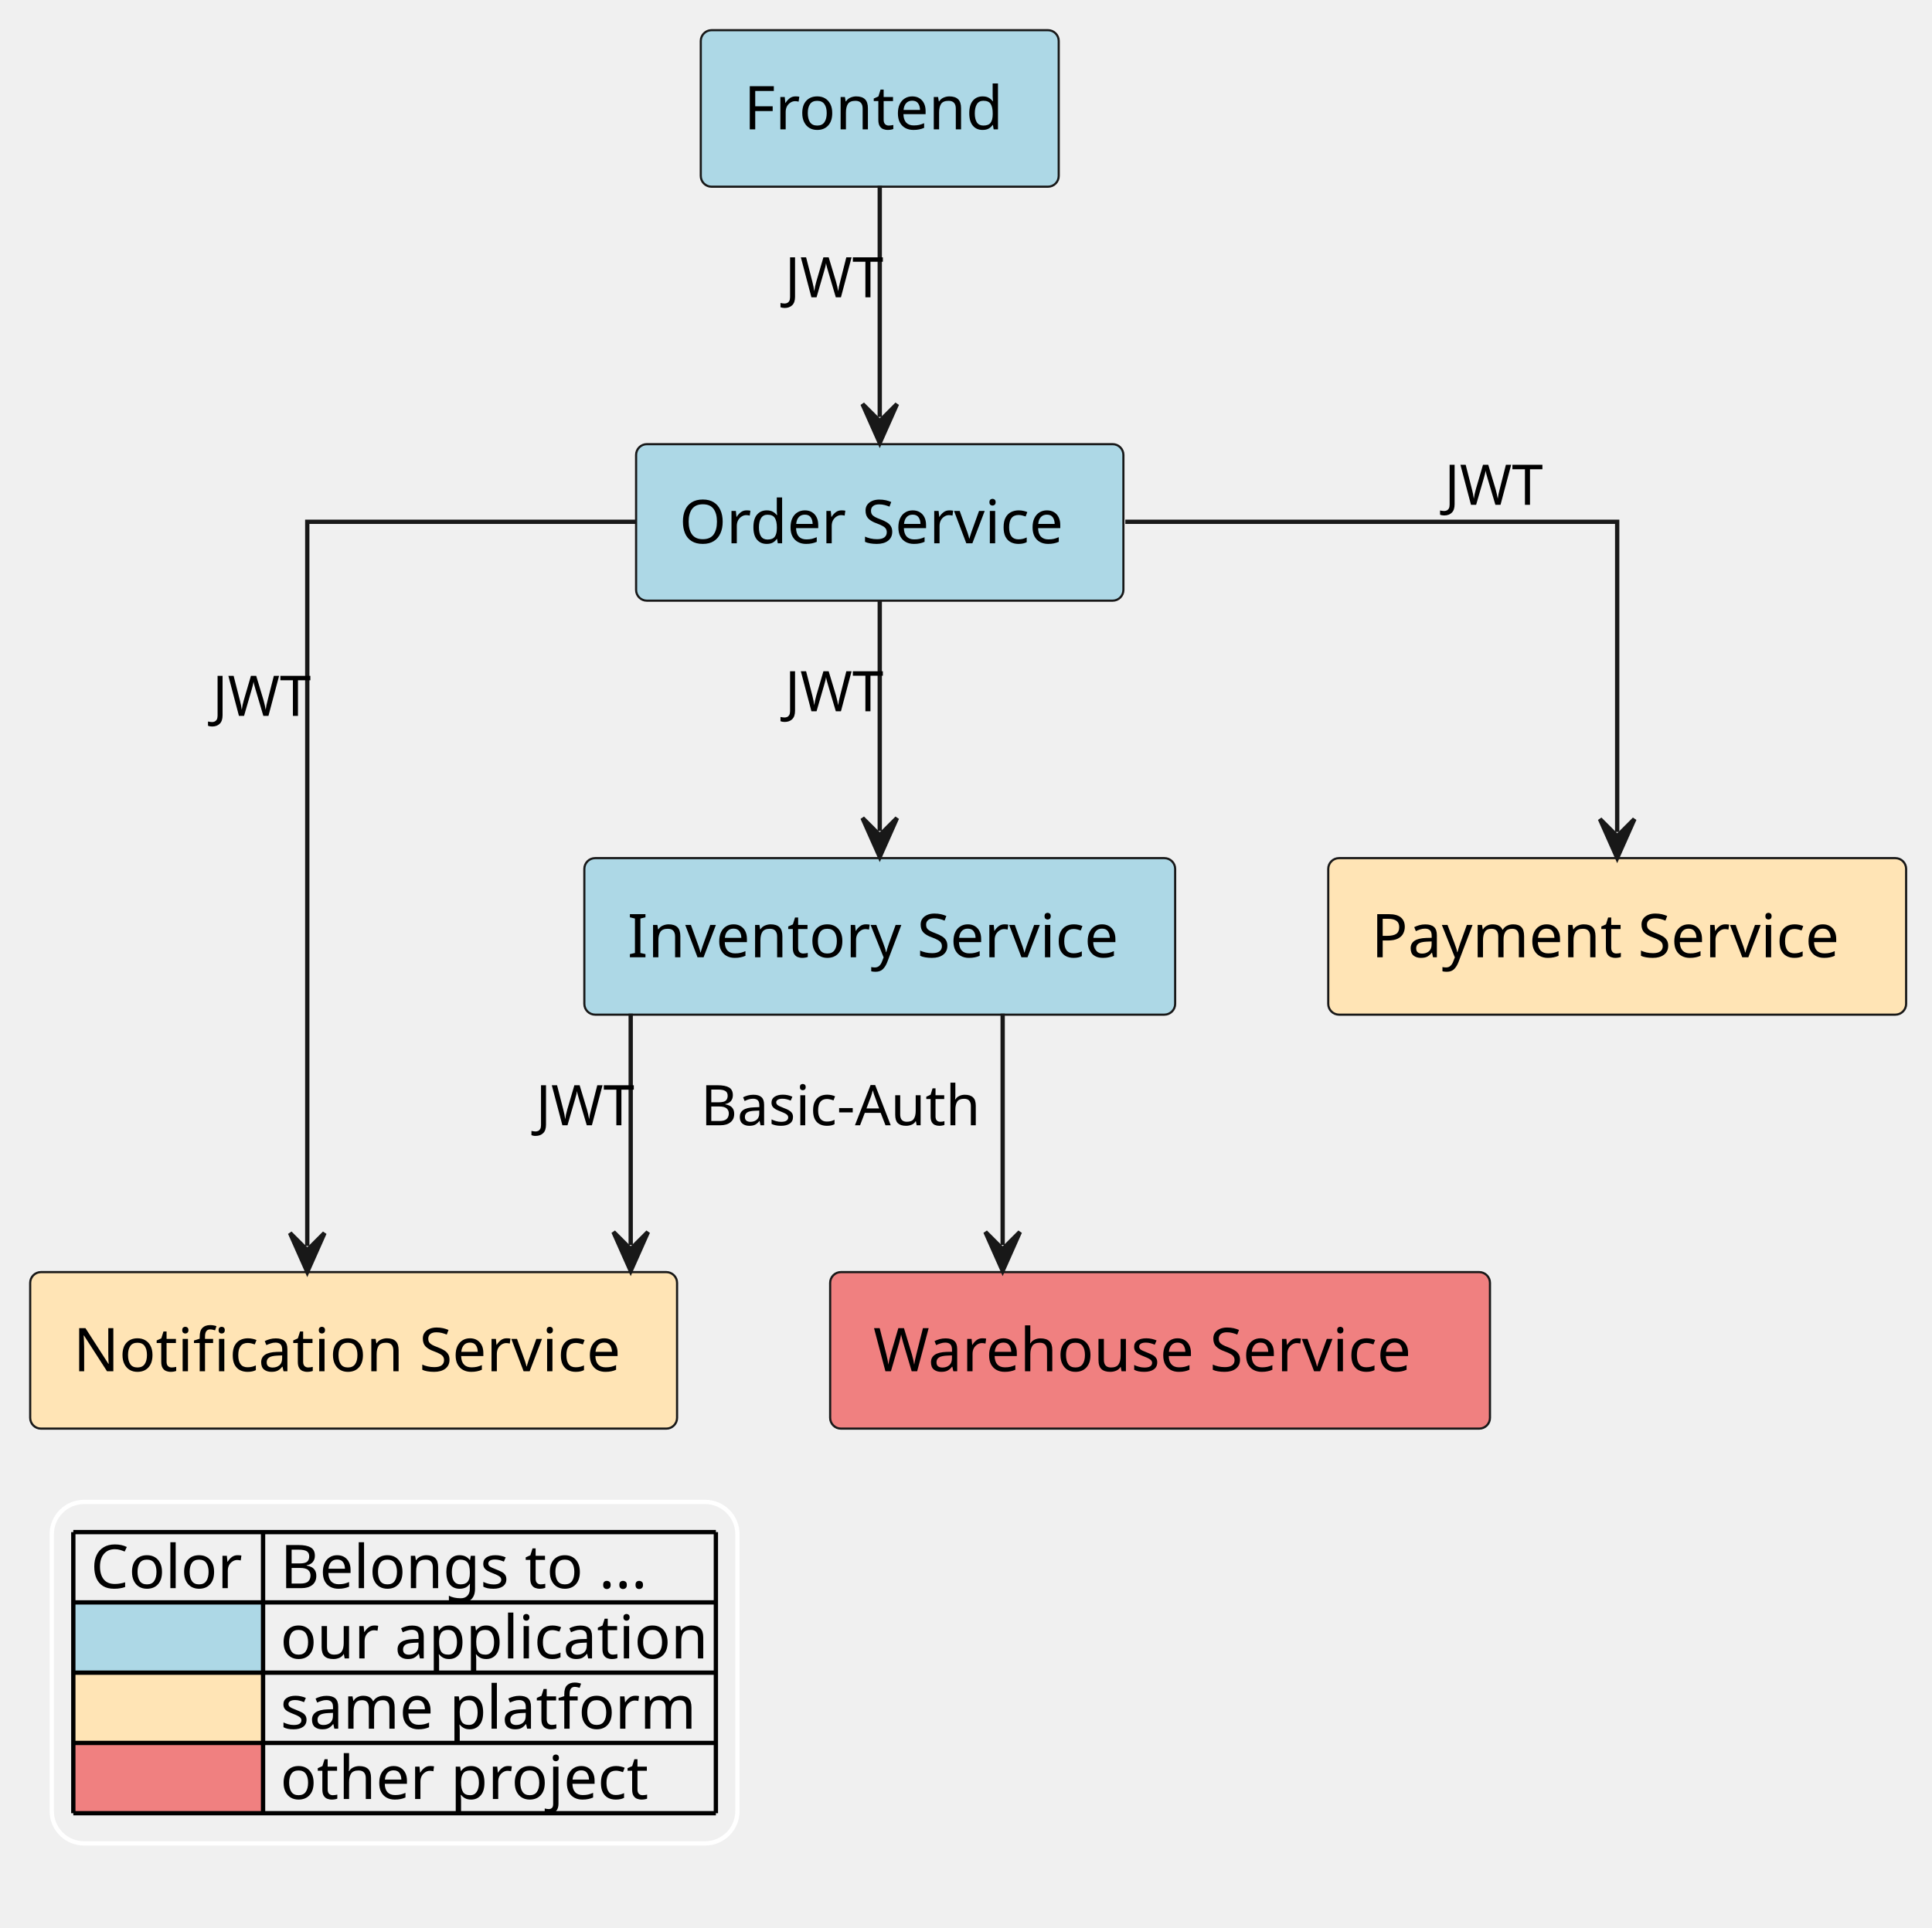
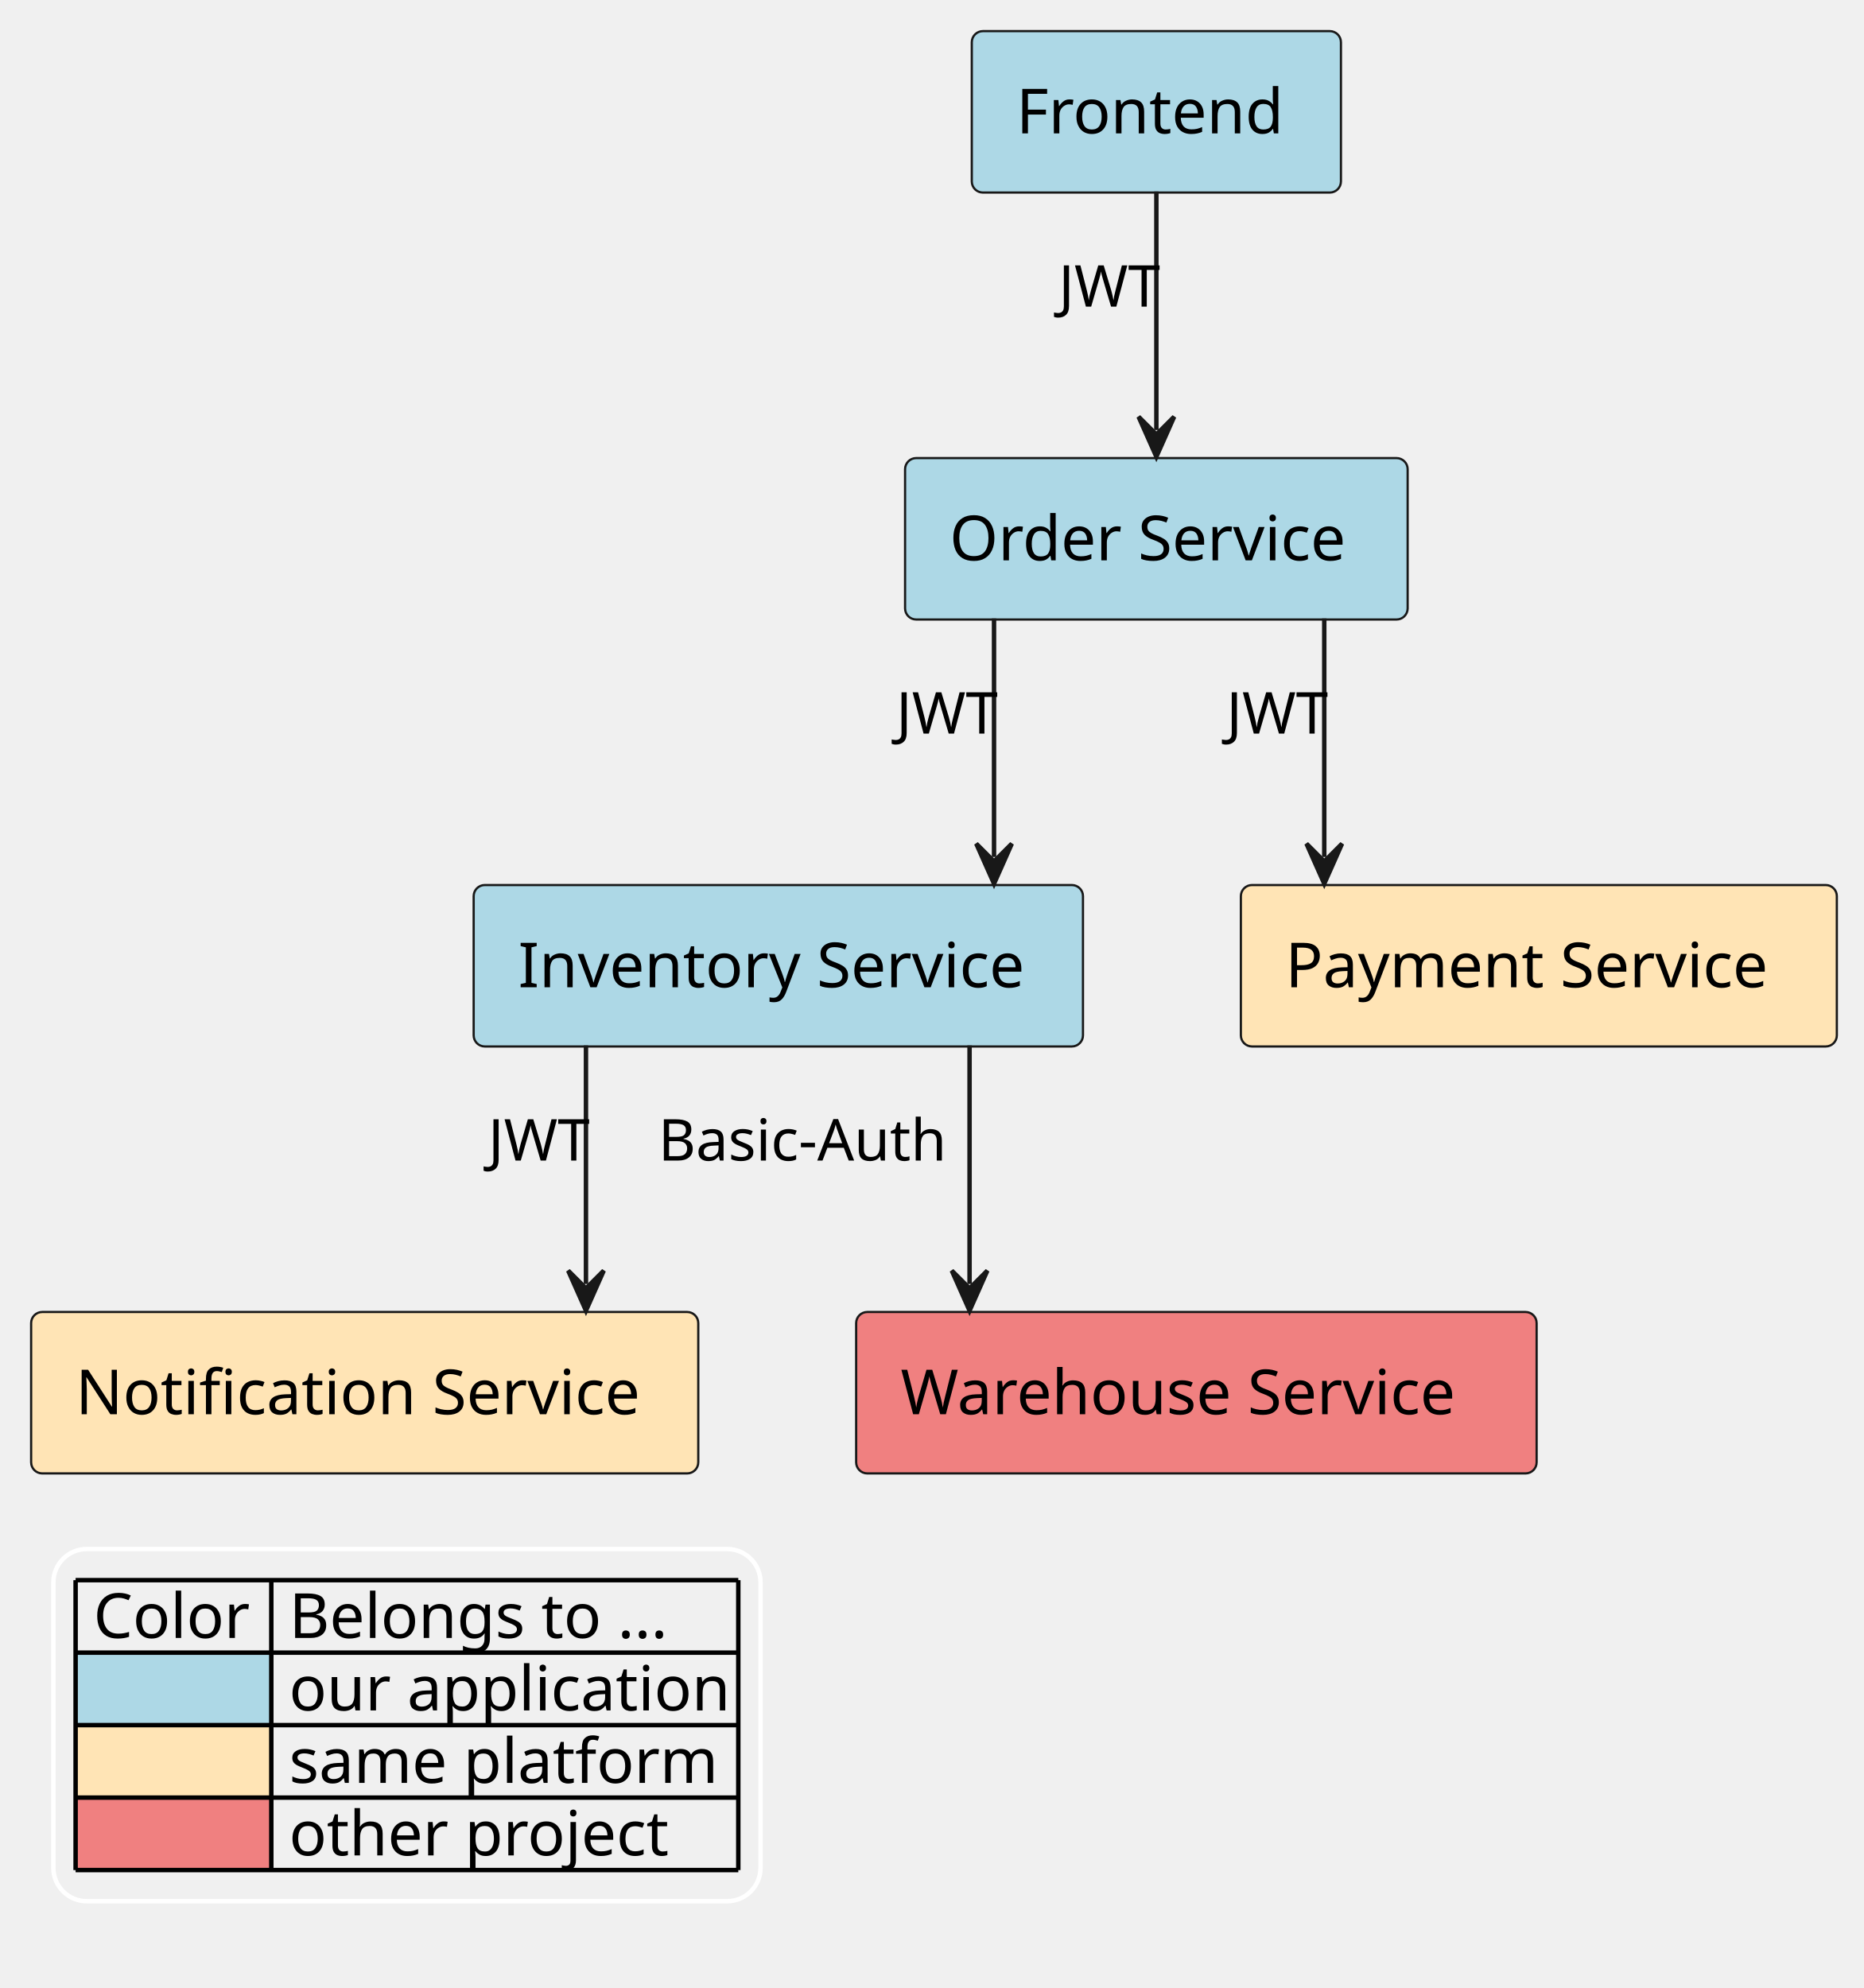
- <svg xmlns="http://www.w3.org/2000/svg" contentStyleType="text/css" height="447px" preserveAspectRatio="none" style="width:448px;height:447px;background:#FFFFFF;" version="1.1" viewBox="0 0 448 447" width="448px" zoomAndPan="magnify">
+ <svg xmlns="http://www.w3.org/2000/svg" contentStyleType="text/css" height="447px" preserveAspectRatio="none" style="width:419px;height:447px;background:#FFFFFF;" version="1.1" viewBox="0 0 419 447" width="419px" zoomAndPan="magnify">
  <defs />
  <g>
    <g id="elem_platform__application__order_service">
-       <rect fill="#ADD8E6" height="36.297" rx="2.5" ry="2.5" style="stroke:#181818;stroke-width:0.5;" width="113" x="147.5" y="103" />
-       <text fill="#000000" font-family="sans-serif" font-size="14" lengthAdjust="spacing" textLength="93" x="157.5" y="125.995">Order Service</text>
+       <rect fill="#ADD8E6" height="36.297" rx="2.5" ry="2.5" style="stroke:#181818;stroke-width:0.5;" width="113" x="203.5" y="103" />
+       <text fill="#000000" font-family="sans-serif" font-size="14" lengthAdjust="spacing" textLength="93" x="213.5" y="125.995">Order Service</text>
    </g>
    <g id="elem_platform__application__frontend">
-       <rect fill="#ADD8E6" height="36.297" rx="2.5" ry="2.5" style="stroke:#181818;stroke-width:0.5;" width="83" x="162.5" y="7" />
-       <text fill="#000000" font-family="sans-serif" font-size="14" lengthAdjust="spacing" textLength="63" x="172.5" y="29.995">Frontend</text>
+       <rect fill="#ADD8E6" height="36.297" rx="2.5" ry="2.5" style="stroke:#181818;stroke-width:0.5;" width="83" x="218.5" y="7" />
+       <text fill="#000000" font-family="sans-serif" font-size="14" lengthAdjust="spacing" textLength="63" x="228.5" y="29.995">Frontend</text>
    </g>
    <g id="elem_platform__application__inventory_service">
-       <rect fill="#ADD8E6" height="36.297" rx="2.5" ry="2.5" style="stroke:#181818;stroke-width:0.5;" width="137" x="135.5" y="199" />
-       <text fill="#000000" font-family="sans-serif" font-size="14" lengthAdjust="spacing" textLength="117" x="145.5" y="221.995">Inventory Service</text>
+       <rect fill="#ADD8E6" height="36.297" rx="2.5" ry="2.5" style="stroke:#181818;stroke-width:0.5;" width="137" x="106.5" y="199" />
+       <text fill="#000000" font-family="sans-serif" font-size="14" lengthAdjust="spacing" textLength="117" x="116.5" y="221.995">Inventory Service</text>
+     </g>
+     <g id="elem_platform__payment_service">
+       <rect fill="#FFE4B5" height="36.297" rx="2.5" ry="2.5" style="stroke:#181818;stroke-width:0.5;" width="134" x="279" y="199" />
+       <text fill="#000000" font-family="sans-serif" font-size="14" lengthAdjust="spacing" textLength="114" x="289" y="221.995">Payment Service</text>
    </g>
    <g id="elem_platform__notification_service">
      <rect fill="#FFE4B5" height="36.297" rx="2.5" ry="2.5" style="stroke:#181818;stroke-width:0.5;" width="150" x="7" y="295" />
      <text fill="#000000" font-family="sans-serif" font-size="14" lengthAdjust="spacing" textLength="130" x="17" y="317.995">Notification Service</text>
    </g>
-     <g id="elem_platform__payment_service">
-       <rect fill="#FFE4B5" height="36.297" rx="2.5" ry="2.5" style="stroke:#181818;stroke-width:0.5;" width="134" x="308" y="199" />
-       <text fill="#000000" font-family="sans-serif" font-size="14" lengthAdjust="spacing" textLength="114" x="318" y="221.995">Payment Service</text>
-     </g>
    <g id="elem_other_project__warehouse_service">
      <rect fill="#F08080" height="36.297" rx="2.5" ry="2.5" style="stroke:#181818;stroke-width:0.5;" width="153" x="192.5" y="295" />
      <text fill="#000000" font-family="sans-serif" font-size="14" lengthAdjust="spacing" textLength="133" x="202.5" y="317.995">Warehouse Service</text>
    </g>
-     <g id="link_platform__application__order_service_platform__notification_service">
-       <path d="M147.32,121 C111.24,121 71.25,121 71.25,121 C71.25,121 71.25,241.14 71.25,288.94 " fill="none" id="platform__application__order_service-to-platform__notification_service" style="stroke:#181818;stroke-width:1.0;" />
-       <polygon fill="#181818" points="71.25,294.94,75.25,285.94,71.25,289.94,67.25,285.94,71.25,294.94" style="stroke:#181818;stroke-width:1.0;" />
-       <text fill="#000000" font-family="sans-serif" font-size="13" lengthAdjust="spacing" textLength="21" x="49.25" y="166.007">JWT</text>
-     </g>
    <g id="link_platform__application__order_service_platform__application__inventory_service">
-       <path d="M204,139.06 C204,156.11 204,175.56 204,192.7 " fill="none" id="platform__application__order_service-to-platform__application__inventory_service" style="stroke:#181818;stroke-width:1.0;" />
-       <polygon fill="#181818" points="204,198.7,208,189.7,204,193.7,200,189.7,204,198.7" style="stroke:#181818;stroke-width:1.0;" />
-       <text fill="#000000" font-family="sans-serif" font-size="13" lengthAdjust="spacing" textLength="21" x="182" y="164.947">JWT</text>
+       <path d="M223.5,139.06 C223.5,156.11 223.5,175.56 223.5,192.7 " fill="none" id="platform__application__order_service-to-platform__application__inventory_service" style="stroke:#181818;stroke-width:1.0;" />
+       <polygon fill="#181818" points="223.5,198.7,227.5,189.7,223.5,193.7,219.5,189.7,223.5,198.7" style="stroke:#181818;stroke-width:1.0;" />
+       <text fill="#000000" font-family="sans-serif" font-size="13" lengthAdjust="spacing" textLength="21" x="201.5" y="164.947">JWT</text>
    </g>
    <g id="link_platform__application__order_service_platform__payment_service">
-       <path d="M260.94,121 C310.68,121 375,121 375,121 C375,121 375,165.13 375,192.94 " fill="none" id="platform__application__order_service-to-platform__payment_service" style="stroke:#181818;stroke-width:1.0;" />
-       <polygon fill="#181818" points="375,198.94,379,189.94,375,193.94,371,189.94,375,198.94" style="stroke:#181818;stroke-width:1.0;" />
-       <text fill="#000000" font-family="sans-serif" font-size="13" lengthAdjust="spacing" textLength="21" x="334.94" y="117.067">JWT</text>
+       <path d="M297.75,139.06 C297.75,156.11 297.75,175.56 297.75,192.7 " fill="none" id="platform__application__order_service-to-platform__payment_service" style="stroke:#181818;stroke-width:1.0;" />
+       <polygon fill="#181818" points="297.75,198.7,301.75,189.7,297.75,193.7,293.75,189.7,297.75,198.7" style="stroke:#181818;stroke-width:1.0;" />
+       <text fill="#000000" font-family="sans-serif" font-size="13" lengthAdjust="spacing" textLength="21" x="275.75" y="164.947">JWT</text>
    </g>
    <g id="link_platform__application__frontend_platform__application__order_service">
-       <path d="M204,43.06 C204,60.11 204,79.56 204,96.7 " fill="none" id="platform__application__frontend-to-platform__application__order_service" style="stroke:#181818;stroke-width:1.0;" />
-       <polygon fill="#181818" points="204,102.7,208,93.7,204,97.7,200,93.7,204,102.7" style="stroke:#181818;stroke-width:1.0;" />
-       <text fill="#000000" font-family="sans-serif" font-size="13" lengthAdjust="spacing" textLength="21" x="182" y="68.947">JWT</text>
+       <path d="M260,43.06 C260,60.11 260,79.56 260,96.7 " fill="none" id="platform__application__frontend-to-platform__application__order_service" style="stroke:#181818;stroke-width:1.0;" />
+       <polygon fill="#181818" points="260,102.7,264,93.7,260,97.7,256,93.7,260,102.7" style="stroke:#181818;stroke-width:1.0;" />
+       <text fill="#000000" font-family="sans-serif" font-size="13" lengthAdjust="spacing" textLength="21" x="238" y="68.947">JWT</text>
    </g>
    <g id="link_platform__application__inventory_service_platform__notification_service">
-       <path d="M146.25,235.06 C146.25,252.11 146.25,271.56 146.25,288.7 " fill="none" id="platform__application__inventory_service-to-platform__notification_service" style="stroke:#181818;stroke-width:1.0;" />
-       <polygon fill="#181818" points="146.25,294.7,150.25,285.7,146.25,289.7,142.25,285.7,146.25,294.7" style="stroke:#181818;stroke-width:1.0;" />
-       <text fill="#000000" font-family="sans-serif" font-size="13" lengthAdjust="spacing" textLength="21" x="124.25" y="260.947">JWT</text>
+       <path d="M131.75,235.06 C131.75,252.11 131.75,271.56 131.75,288.7 " fill="none" id="platform__application__inventory_service-to-platform__notification_service" style="stroke:#181818;stroke-width:1.0;" />
+       <polygon fill="#181818" points="131.75,294.7,135.75,285.7,131.75,289.7,127.75,285.7,131.75,294.7" style="stroke:#181818;stroke-width:1.0;" />
+       <text fill="#000000" font-family="sans-serif" font-size="13" lengthAdjust="spacing" textLength="21" x="109.75" y="260.947">JWT</text>
    </g>
    <g id="link_platform__application__inventory_service_other_project__warehouse_service">
-       <path d="M232.5,235.06 C232.5,252.11 232.5,271.56 232.5,288.7 " fill="none" id="platform__application__inventory_service-to-other_project__warehouse_service" style="stroke:#181818;stroke-width:1.0;" />
-       <polygon fill="#181818" points="232.5,294.7,236.5,285.7,232.5,289.7,228.5,285.7,232.5,294.7" style="stroke:#181818;stroke-width:1.0;" />
-       <text fill="#000000" font-family="sans-serif" font-size="13" lengthAdjust="spacing" textLength="69" x="162.5" y="260.947">Basic-Auth</text>
+       <path d="M218,235.06 C218,252.11 218,271.56 218,288.7 " fill="none" id="platform__application__inventory_service-to-other_project__warehouse_service" style="stroke:#181818;stroke-width:1.0;" />
+       <polygon fill="#181818" points="218,294.7,222,285.7,218,289.7,214,285.7,218,294.7" style="stroke:#181818;stroke-width:1.0;" />
+       <text fill="#000000" font-family="sans-serif" font-size="13" lengthAdjust="spacing" textLength="69" x="148" y="260.947">Basic-Auth</text>
    </g>
    <rect fill="none" height="79.188" id="_legend" rx="7.5" ry="7.5" style="stroke:#FFFFFF;stroke-width:1.0;" width="159" x="12" y="348.297" />
    <text fill="#000000" font-family="sans-serif" font-size="14" lengthAdjust="spacing" textLength="36" x="21" y="368.292">Color</text>
    <text fill="#000000" font-family="sans-serif" font-size="14" lengthAdjust="spacing" textLength="91" x="65" y="368.292">Belongs to ...</text>
    <rect fill="#ADD8E6" height="16.297" style="stroke:none;stroke-width:1.0;" width="44" x="17" y="371.594" />
    <text fill="#000000" font-family="sans-serif" font-size="14" lengthAdjust="spacing" textLength="4" x="17" y="384.589"> </text>
    <text fill="#000000" font-family="sans-serif" font-size="14" lengthAdjust="spacing" textLength="101" x="65" y="384.589">our application</text>
    <rect fill="#FFE4B5" height="16.297" style="stroke:none;stroke-width:1.0;" width="44" x="17" y="387.891" />
    <text fill="#000000" font-family="sans-serif" font-size="14" lengthAdjust="spacing" textLength="4" x="17" y="400.886"> </text>
    <text fill="#000000" font-family="sans-serif" font-size="14" lengthAdjust="spacing" textLength="98" x="65" y="400.886">same platform</text>
    <rect fill="#F08080" height="16.297" style="stroke:none;stroke-width:1.0;" width="44" x="17" y="404.188" />
    <text fill="#000000" font-family="sans-serif" font-size="14" lengthAdjust="spacing" textLength="4" x="17" y="417.183"> </text>
    <text fill="#000000" font-family="sans-serif" font-size="14" lengthAdjust="spacing" textLength="89" x="65" y="417.183">other project</text>
    <line style="stroke:#000000;stroke-width:1.0;" x1="17" x2="166" y1="355.297" y2="355.297" />
    <line style="stroke:#000000;stroke-width:1.0;" x1="17" x2="166" y1="371.594" y2="371.594" />
    <line style="stroke:#000000;stroke-width:1.0;" x1="17" x2="166" y1="387.891" y2="387.891" />
    <line style="stroke:#000000;stroke-width:1.0;" x1="17" x2="166" y1="404.188" y2="404.188" />
    <line style="stroke:#000000;stroke-width:1.0;" x1="17" x2="166" y1="420.484" y2="420.484" />
    <line style="stroke:#000000;stroke-width:1.0;" x1="17" x2="17" y1="355.297" y2="420.484" />
    <line style="stroke:#000000;stroke-width:1.0;" x1="61" x2="61" y1="355.297" y2="420.484" />
    <line style="stroke:#000000;stroke-width:1.0;" x1="166" x2="166" y1="355.297" y2="420.484" />
  </g>
</svg>
